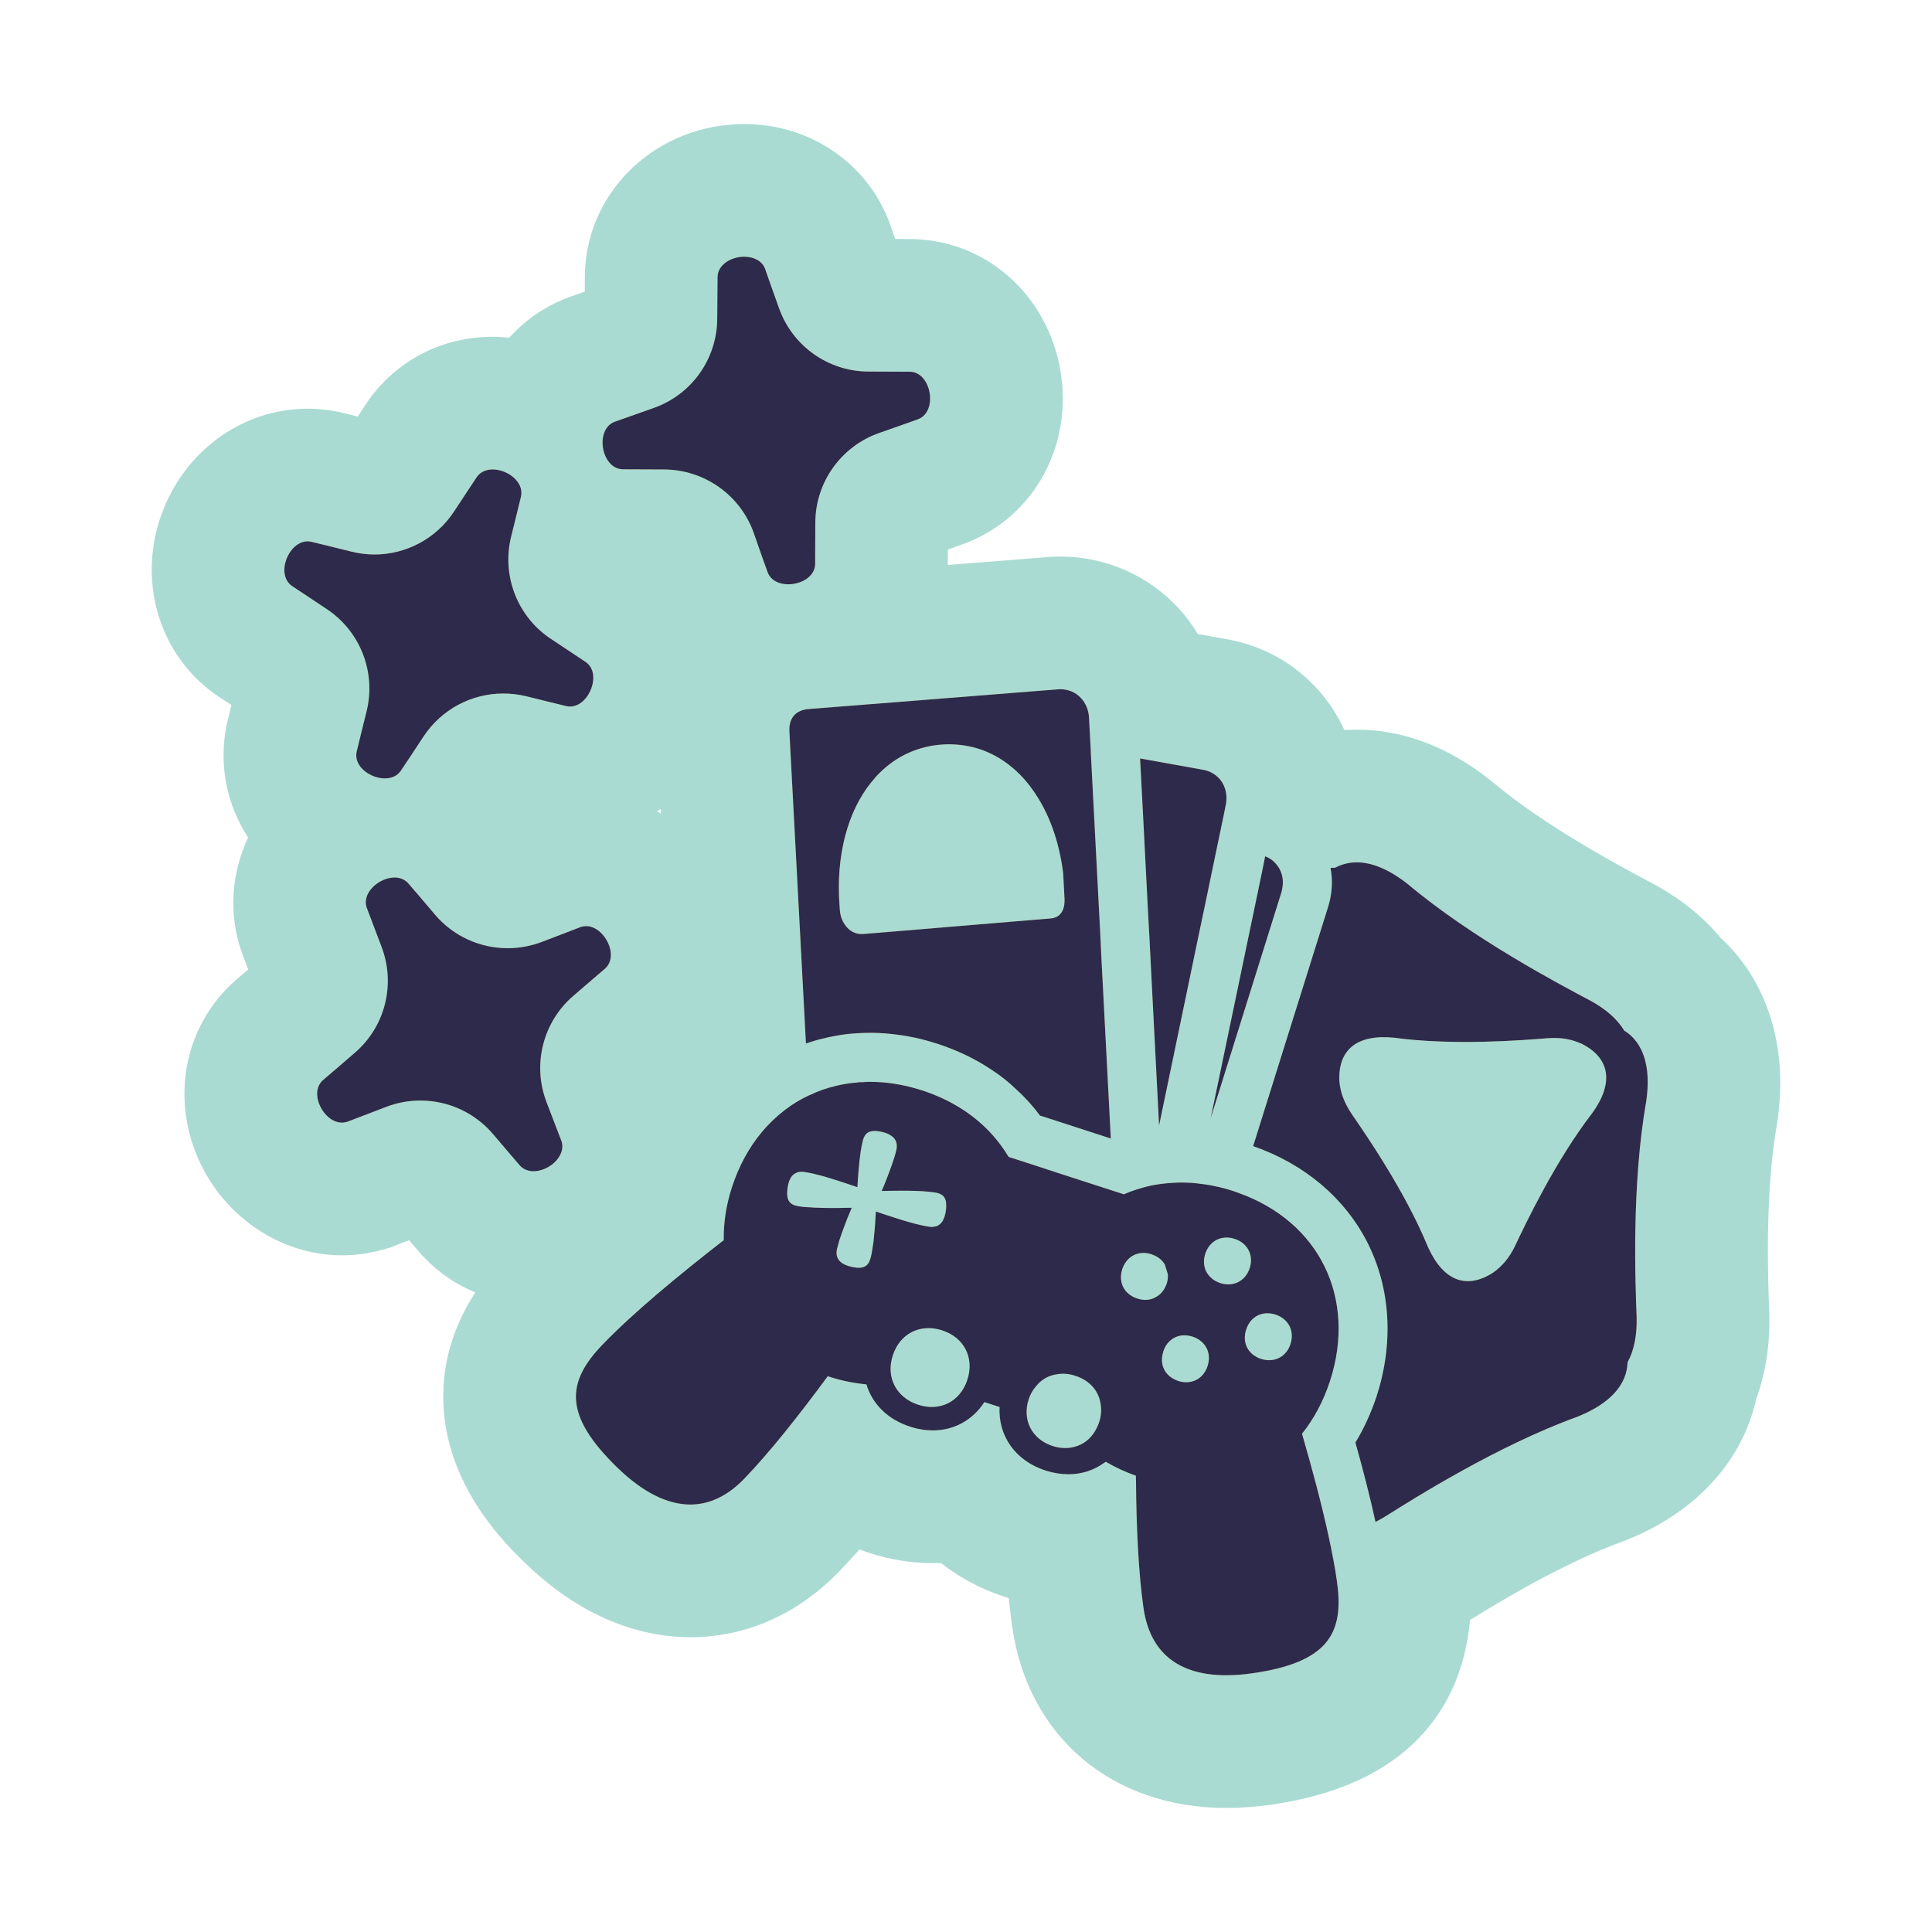
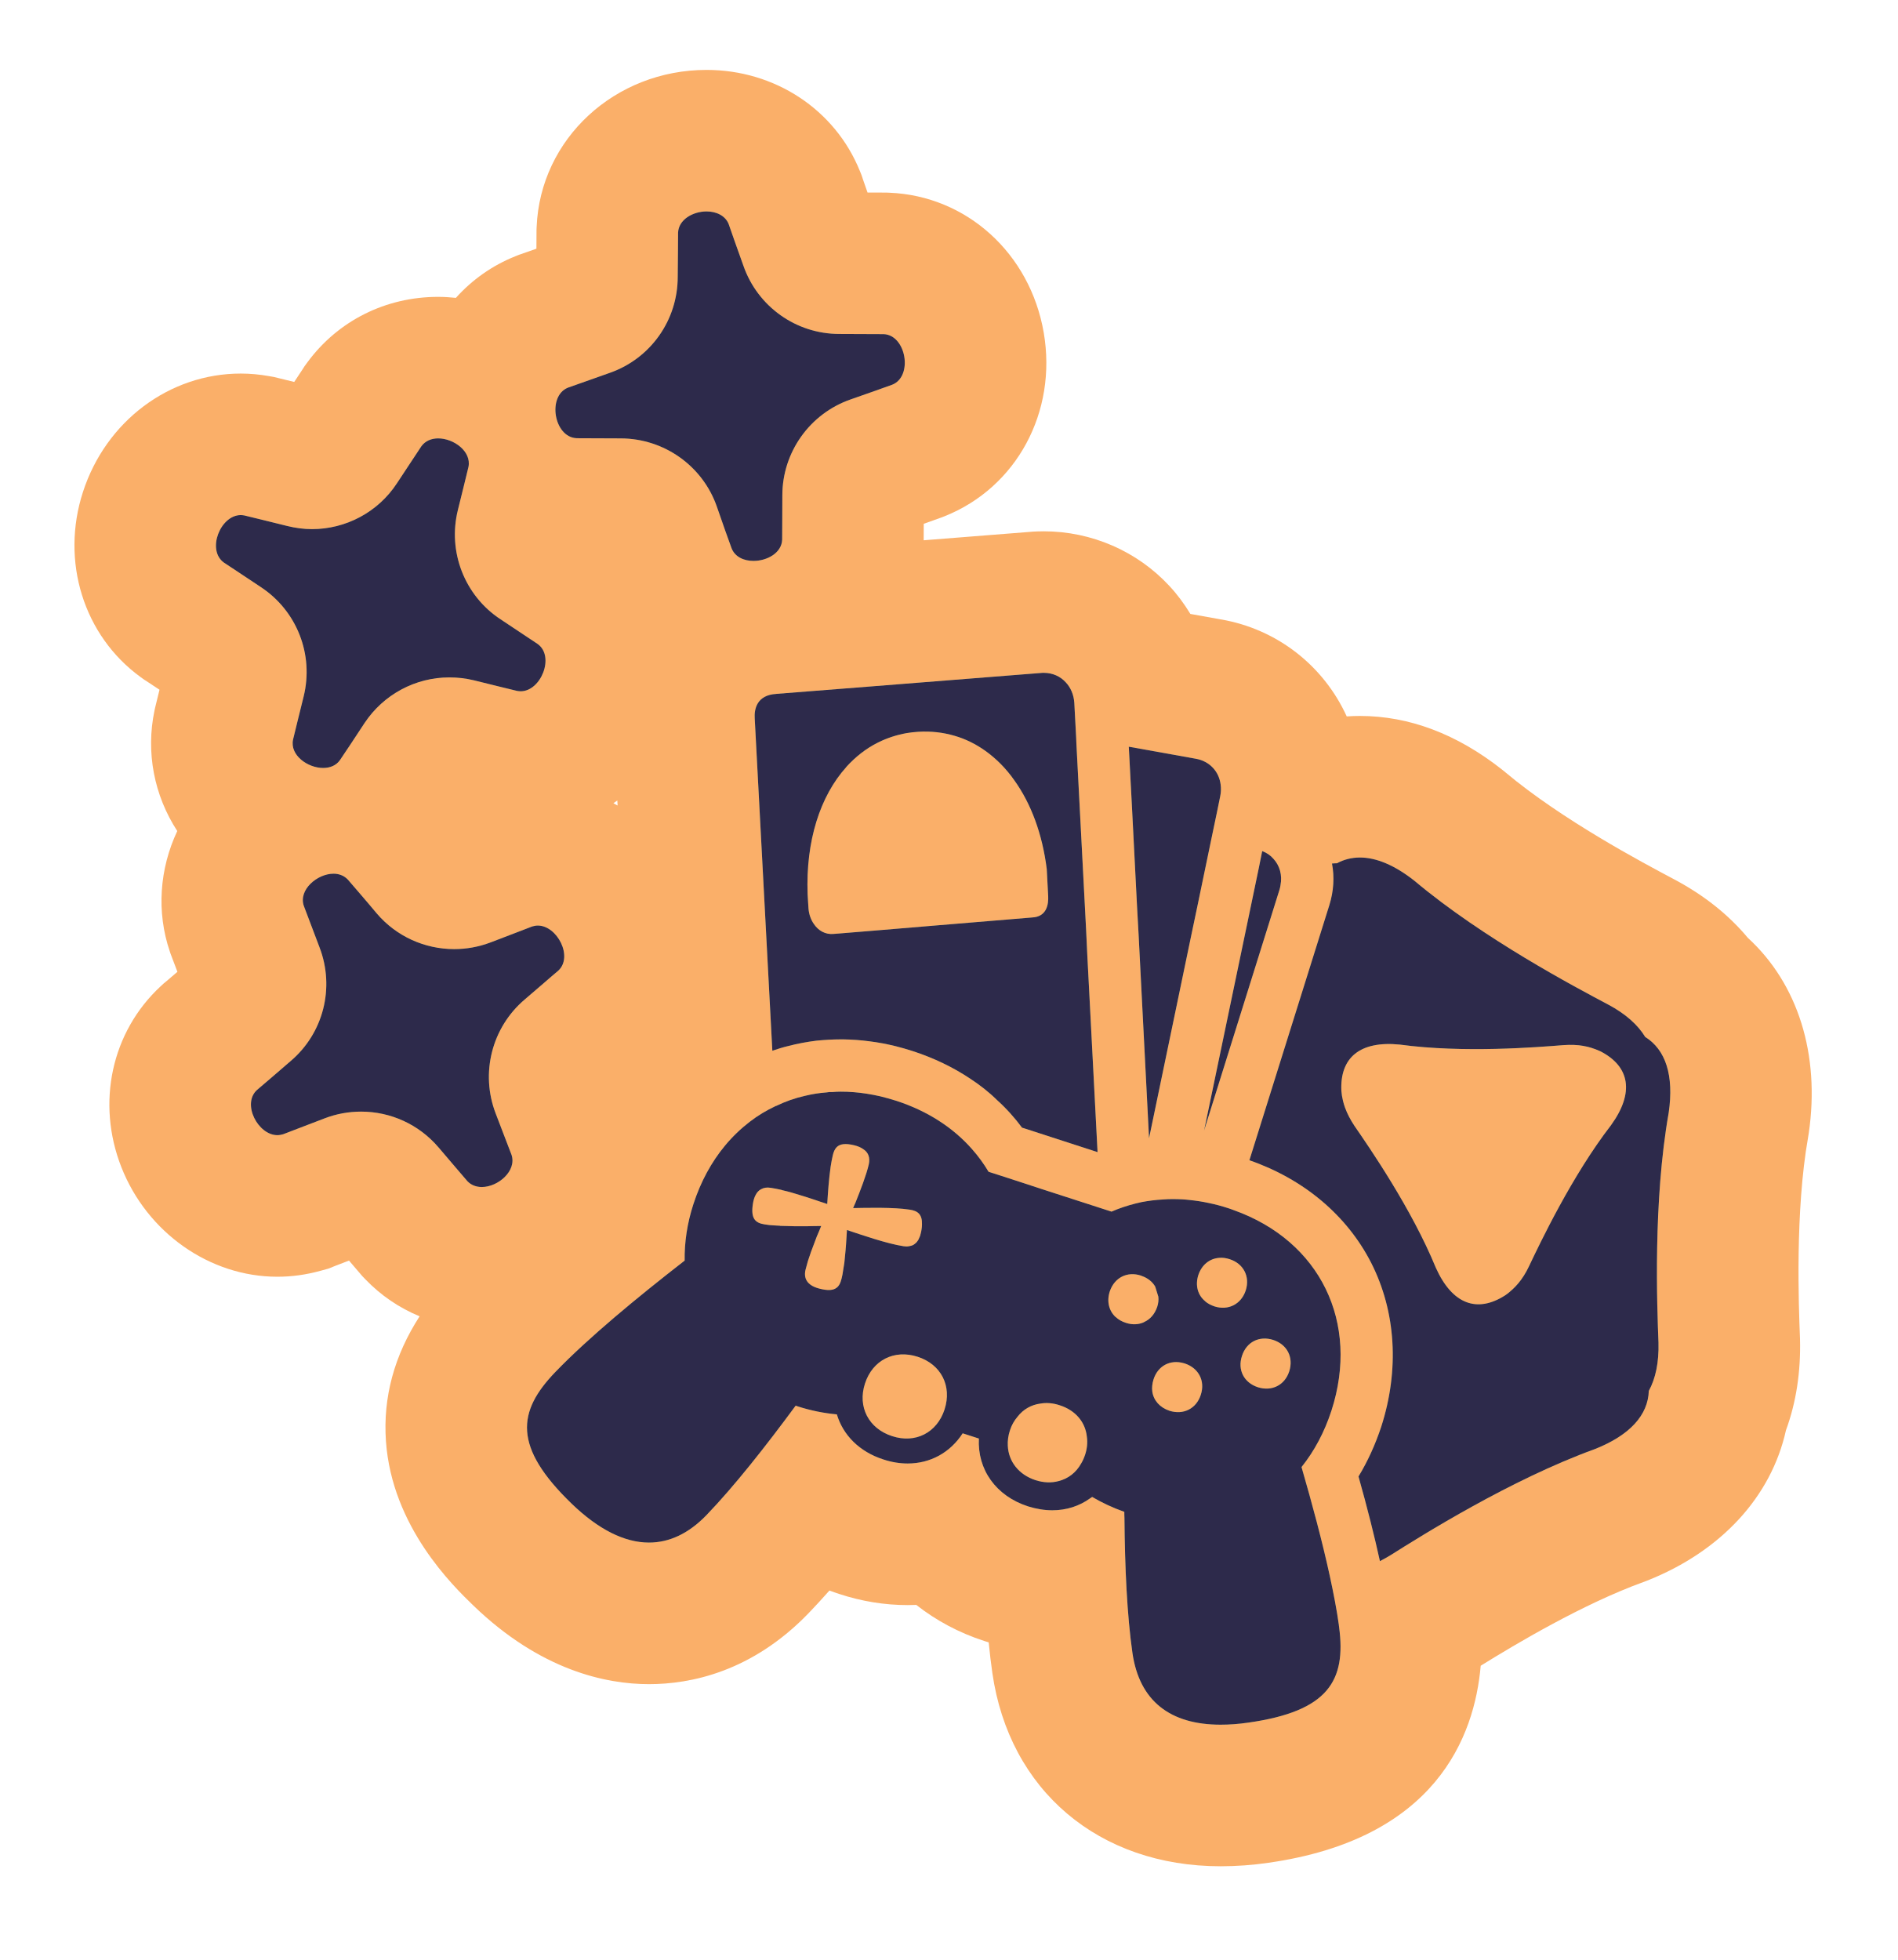
- <svg xmlns="http://www.w3.org/2000/svg" id="Layer_1" data-name="Layer 1" width="58.241mm" height="58.241mm" viewBox="0 0 165.092 165.092">
+ <svg xmlns="http://www.w3.org/2000/svg" id="Layer_1" data-name="Layer 1" viewBox="7 5 152 157">
  <defs>
    <style>
      .cls-1 {
-         fill: #a9dbd3;
+         fill: #faaf69;
      }

      .cls-2 {
        fill: #f8f09b;
      }

      .cls-3 {
        fill: #2d2a4b;
      }
    </style>
  </defs>
  <path class="cls-1" d="M147.015,80.128c-1.539-1.846-3.502-3.41-5.868-4.671l-.115-.062c-2.438-1.293-8.917-4.729-13.434-8.524l-.271-.22c-3.615-2.854-7.447-4.302-11.39-4.302-.353,0-.706.013-1.058.037-1.844-4.044-5.56-6.999-10.094-7.772l-2.431-.437c-.485-.8-1.041-1.556-1.683-2.244-2.576-2.781-6.234-4.374-10.055-4.374-.31,0-.745.008-1.271.058l-8.354.66c.001-.391.005-1.288.005-1.321.191-.069,1.473-.525,1.473-.525l.212-.085c5.757-2.303,9.017-8.346,7.928-14.697-1.09-6.35-6.174-10.96-12.364-11.212l-.23-.01-1.521-.005c-.148-.419-.276-.779-.372-1.065l-.109-.33-.13-.322c-1.987-4.924-6.809-8.105-12.285-8.105-7.345,0-13.322,5.522-13.61,12.572l-.01.231s-.003,1.01-.008,1.519c-.448.16-1.407.492-1.407.492l-.273.109c-1.881.751-3.489,1.907-4.772,3.337-.47-.049-.944-.081-1.419-.081-4.208,0-8.028,1.915-10.482,5.253l-.207.282-.189.294c-.169.263-.393.598-.652.987-.1-.023-1.637-.4-1.637-.4l-.38-.067c-.763-.136-1.524-.205-2.263-.205-5.721,0-10.802,3.811-12.643,9.481-1.805,5.557.053,11.519,4.621,14.835l.252.183.261.168c.266.172.604.397.997.66-.019.075-.355,1.451-.355,1.451l-.044.206c-.707,3.346-.041,6.796,1.822,9.661-1.424,3.021-1.676,6.484-.597,9.649l.064.191.545,1.436c-.347.3-.646.557-.881.753l-.238.198-.228.211c-3.932,3.646-5.166,9.331-3.145,14.481,2.061,5.253,7.082,8.782,12.493,8.782,1.163,0,2.297-.156,3.468-.478l.619-.17.597-.239c.28-.112.641-.248,1.06-.407.115.135,1.068,1.248,1.068,1.248l.225.234c1.252,1.309,2.736,2.311,4.363,2.983-2.029,3.138-2.944,6.488-2.696,10.007.481,6.857,5.383,11.595,6.999,13.157,5.395,5.207,10.63,6.3,14.071,6.3,3.331,0,8.252-.985,12.783-5.683.537-.558,1.094-1.163,1.672-1.816.262.099.526.191.794.278,1.786.589,3.628.888,5.476.888.229,0,.457-.005.685-.015,1.584,1.246,3.421,2.235,5.463,2.896,0,0,.265.083.339.105.086.869.184,1.688.293,2.453,1.352,9.405,8.529,15.482,18.288,15.482,1.275,0,2.58-.097,3.826-.28,13.385-1.904,16.51-10.074,17.006-15.783,2.781-1.726,8.183-4.946,13.021-6.7l.315-.119c5.949-2.36,9.943-6.747,11.115-12.04.817-2.228,1.195-4.68,1.126-7.321l-.005-.144c-.098-2.492-.396-10.077.651-15.991l.055-.34c.924-6.334-.881-11.986-4.875-15.647ZM56.451,69.121l.021.403c-.111-.063-.223-.125-.336-.185.105-.073.212-.142.315-.218Z" />
  <g>
    <g>
      <g>
        <path class="cls-2" d="M42.129,96.909c.965,1.141,1.799,2.106,2.311,2.706.307.322.717.468,1.155.468,1.302,0,2.808-1.287,2.384-2.574-.292-.731-.731-1.931-1.273-3.32-1.243-3.232-.307-6.889,2.326-9.127,1.141-.965,2.091-1.813,2.691-2.311,1.214-1.126-.102-3.613-1.638-3.613-.146,0-.307.029-.453.073-.731.293-1.93.731-3.32,1.273-.965.366-1.945.541-2.925.541-2.355,0-4.636-1.009-6.216-2.867-.951-1.141-1.799-2.106-2.311-2.706-.307-.322-.717-.468-1.141-.468-1.302,0-2.823,1.287-2.384,2.574.278.731.731,1.931,1.258,3.32,1.243,3.232.322,6.889-2.326,9.127-1.126.965-2.091,1.814-2.691,2.311-1.214,1.126.102,3.613,1.638,3.613.161,0,.307-.029.468-.073.731-.292,1.931-.731,3.32-1.272.951-.366,1.945-.541,2.925-.541,2.34,0,4.622,1.009,6.201,2.867Z" />
        <path class="cls-2" d="M31.321,60.798c-.366,1.448-.658,2.691-.848,3.451-.263,1.243,1.17,2.267,2.413,2.267.541,0,1.038-.19,1.346-.629.439-.658,1.155-1.711,1.96-2.954,1.536-2.325,4.11-3.671,6.801-3.671.658,0,1.316.073,1.974.234,1.448.366,2.691.658,3.452.848.102.015.19.029.292.029,1.623,0,2.749-2.793,1.36-3.788-.658-.439-1.726-1.155-2.969-1.975-2.881-1.887-4.256-5.411-3.422-8.761.366-1.448.658-2.691.848-3.452.249-1.243-1.185-2.282-2.428-2.282-.527,0-1.024.19-1.345.629-.424.658-1.141,1.711-1.96,2.969-1.521,2.325-4.11,3.671-6.801,3.671-.658,0-1.316-.088-1.974-.249-1.448-.366-2.691-.658-3.452-.848-.088-.015-.19-.029-.278-.029-1.638,0-2.749,2.793-1.36,3.803.658.424,1.711,1.141,2.954,1.96,2.896,1.901,4.271,5.411,3.437,8.776Z" />
        <path class="cls-2" d="M53.186,40.103h.131c.79,0,2.004.014,3.423.014,3.452.015,6.538,2.194,7.679,5.455.483,1.419.921,2.618,1.185,3.349.278.702.994,1.009,1.755,1.009,1.082,0,2.252-.629,2.296-1.697,0-.775.015-2.062.015-3.554,0-3.451,2.194-6.538,5.456-7.679,1.404-.483,2.603-.921,3.349-1.185,1.682-.673,1.112-3.978-.688-4.051h-.146c-.79,0-2.004-.014-3.408-.014-3.466,0-6.538-2.194-7.679-5.456-.497-1.404-.936-2.603-1.185-3.349-.278-.688-1.009-1.009-1.77-1.009-1.082,0-2.238.644-2.282,1.696,0,.79-.015,2.062-.029,3.554,0,3.466-2.179,6.538-5.441,7.679-1.419.497-2.618.936-3.349,1.185-1.682.673-1.126,3.978.688,4.051Z" />
      </g>
      <g>
        <path class="cls-3" d="M42.129,96.909c.965,1.141,1.799,2.106,2.311,2.706.307.322.717.468,1.155.468,1.302,0,2.808-1.287,2.384-2.574-.292-.731-.731-1.931-1.273-3.32-1.243-3.232-.307-6.889,2.326-9.127,1.141-.965,2.091-1.813,2.691-2.311,1.214-1.126-.102-3.613-1.638-3.613-.146,0-.307.029-.453.073-.731.293-1.93.731-3.32,1.273-.965.366-1.945.541-2.925.541-2.355,0-4.636-1.009-6.216-2.867-.951-1.141-1.799-2.106-2.311-2.706-.307-.322-.717-.468-1.141-.468-1.302,0-2.823,1.287-2.384,2.574.278.731.731,1.931,1.258,3.32,1.243,3.232.322,6.889-2.326,9.127-1.126.965-2.091,1.814-2.691,2.311-1.214,1.126.102,3.613,1.638,3.613.161,0,.307-.029.468-.073.731-.292,1.931-.731,3.32-1.272.951-.366,1.945-.541,2.925-.541,2.34,0,4.622,1.009,6.201,2.867Z" />
        <path class="cls-3" d="M31.321,60.798c-.366,1.448-.658,2.691-.848,3.451-.263,1.243,1.17,2.267,2.413,2.267.541,0,1.038-.19,1.346-.629.439-.658,1.155-1.711,1.96-2.954,1.536-2.325,4.11-3.671,6.801-3.671.658,0,1.316.073,1.974.234,1.448.366,2.691.658,3.452.848.102.015.19.029.292.029,1.623,0,2.749-2.793,1.36-3.788-.658-.439-1.726-1.155-2.969-1.975-2.881-1.887-4.256-5.411-3.422-8.761.366-1.448.658-2.691.848-3.452.249-1.243-1.185-2.282-2.428-2.282-.527,0-1.024.19-1.345.629-.424.658-1.141,1.711-1.96,2.969-1.521,2.325-4.11,3.671-6.801,3.671-.658,0-1.316-.088-1.974-.249-1.448-.366-2.691-.658-3.452-.848-.088-.015-.19-.029-.278-.029-1.638,0-2.749,2.793-1.36,3.803.658.424,1.711,1.141,2.954,1.96,2.896,1.901,4.271,5.411,3.437,8.776Z" />
        <path class="cls-3" d="M53.186,40.103h.131c.79,0,2.004.014,3.423.014,3.452.015,6.538,2.194,7.679,5.455.483,1.419.921,2.618,1.185,3.349.278.702.994,1.009,1.755,1.009,1.082,0,2.252-.629,2.296-1.697,0-.775.015-2.062.015-3.554,0-3.451,2.194-6.538,5.456-7.679,1.404-.483,2.603-.921,3.349-1.185,1.682-.673,1.112-3.978-.688-4.051h-.146c-.79,0-2.004-.014-3.408-.014-3.466,0-6.538-2.194-7.679-5.456-.497-1.404-.936-2.603-1.185-3.349-.278-.688-1.009-1.009-1.77-1.009-1.082,0-2.238.644-2.282,1.696,0,.79-.015,2.062-.029,3.554,0,3.466-2.179,6.538-5.441,7.679-1.419.497-2.618.936-3.349,1.185-1.682.673-1.126,3.978.688,4.051Z" />
      </g>
    </g>
    <g>
      <g>
        <path class="cls-2" d="M138.787,88.058c-.586-.963-1.56-1.842-2.952-2.585-2.606-1.382-10.017-5.286-15.533-9.922-1.591-1.256-3.067-1.863-4.365-1.863-.659,0-1.277.157-1.842.46-.136,0-.262.01-.398.021.209,1.078.136,2.219-.209,3.329l-6.406,20.441c4.375,1.518,7.819,4.427,9.755,8.217,1.989,3.915,2.271,8.572.806,13.125-.471,1.423-1.078,2.763-1.821,3.988.712,2.533,1.277,4.783,1.716,6.782.283-.147.565-.304.858-.481,2.491-1.57,9.587-6.039,16.37-8.499,2.826-1.12,4.25-2.742,4.312-4.658.544-.994.816-2.282.775-3.862-.115-2.941-.44-11.314.816-18.411.44-3.014-.251-5.066-1.884-6.081ZM136.055,95.123c-3.13,4.051-5.683,9.431-6.584,11.325-.251.534-.544.984-.858,1.361-.01,0-.021.01-.021.021-.136.157-.272.304-.408.429-.188.178-.387.345-.618.502-2.24,1.434-4.229.722-5.547-2.209-1.947-4.741-5.328-9.64-6.521-11.367-.325-.492-.576-.973-.743-1.434,0-.01-.01-.01-.01-.021-.073-.199-.126-.387-.168-.565-.063-.251-.105-.513-.126-.785-.126-2.659,1.486-4.03,4.689-3.705,5.076.691,11.011.209,13.094.042.597-.042,1.13-.021,1.612.063.01.011.021.011.042.011.199.031.387.084.565.136.241.073.492.167.743.283,2.365,1.214,2.742,3.307.858,5.914Z" />
        <path class="cls-2" d="M109.501,76.241c.031-.115.063-.23.073-.335.157-.806-.063-1.57-.565-2.114-.23-.272-.534-.481-.9-.618l-.272,1.35-.586,2.816-3.799,18.223,6.05-19.322Z" />
        <path class="cls-2" d="M97.589,67.983l.115,2.219.377,7.379.126,2.271.115,2.261.722,14.067,3.349-16.098.565-2.69.565-2.721.555-2.669.429-2.051.241-1.183c.063-.314.073-.628.031-.921-.126-1.047-.89-1.884-1.999-2.072l-5.359-.963.052.973.115,2.198Z" />
        <path class="cls-2" d="M69.193,60.583c-1.591.084-1.779,1.245-1.738,1.936l1.413,26.648c.429-.147.869-.283,1.308-.387.722-.188,1.465-.324,2.219-.419.638-.063,1.287-.105,1.947-.105h.22c.701.011,1.403.063,2.104.157.691.084,1.382.22,2.073.387.45.115.9.241,1.35.387,1.706.555,3.255,1.298,4.647,2.229.764.502,1.476,1.057,2.125,1.696.733.659,1.413,1.413,2.01,2.219l.146.042,5.903,1.916-.701-13.471-.115-2.198-.105-2.209-.544-10.414-.115-2.219-.115-2.208-.021-.523-.115-2.146-.031-.597c-.042-.659-.293-1.235-.691-1.654-.429-.471-1.047-.754-1.748-.754-.073,0-.157,0-.23.01l-1.465.115-12.152.963-7.578.596ZM79.628,63.723c.304-.052.618-.084.932-.105,1.026-.063,1.999.053,2.92.325.869.251,1.685.66,2.439,1.193.879.628,1.675,1.423,2.345,2.386,1.319,1.842,2.229,4.26,2.585,7.086l.115,2.177c.031.618-.094,1.654-1.288,1.706l-7.934.659-4.501.377-.89.073-2.177.178-.398.031c-.649.063-1.214-.251-1.58-.795-.23-.325-.387-.743-.429-1.214-.01-.157-.021-.314-.031-.471l-.042-.701c-.157-4.271,1.005-7.861,3.098-10.184v-.01c.743-.816,1.591-1.486,2.543-1.957.712-.356,1.476-.607,2.292-.754Z" />
        <path class="cls-2" d="M114.253,135.19c-.084-.607-.188-1.245-.314-1.905-.126-.659-.262-1.35-.419-2.062-.597-2.742-1.403-5.746-2.261-8.708,1.015-1.266,1.832-2.784,2.397-4.521,2.282-7.055-.9-13.586-7.819-16.056-.157-.063-.314-.115-.471-.167-.513-.168-1.026-.304-1.539-.408-.513-.115-1.026-.188-1.528-.241-.199-.021-.387-.042-.576-.052-.262-.011-.523-.021-.785-.021s-.513.01-.775.031c-.586.031-1.162.105-1.717.21-.167.042-.335.073-.492.115-.659.168-1.298.377-1.916.649l-1.005-.325-4.563-1.476-1.434-.471-2.093-.68-.754-.241c-.387-.649-.827-1.256-1.34-1.832-1.497-1.695-3.538-3.036-6.05-3.852-.44-.136-.879-.262-1.308-.366-.712-.157-1.403-.272-2.093-.325-.356-.031-.712-.042-1.057-.042-.22,0-.44.011-.659.031-.168-.01-.325,0-.482.031-.586.042-1.162.136-1.717.272-.795.178-1.57.45-2.303.806-.031,0-.052.01-.084.031-.712.335-1.392.743-2.03,1.235-.722.555-1.392,1.193-1.989,1.916-1.078,1.298-1.947,2.878-2.533,4.689-.502,1.539-.722,3.067-.701,4.522-3.841,2.983-7.704,6.175-10.341,8.907-3.077,3.182-3.423,6.008,1.287,10.561,2.135,2.062,4.229,3.119,6.196,3.119,1.633,0,3.182-.722,4.616-2.209,2.188-2.271,4.7-5.453,7.138-8.761.042.01.084.031.136.052,1.068.345,2.125.555,3.161.649.492,1.654,1.8,2.993,3.726,3.611.659.22,1.319.324,1.947.324,1.821,0,3.412-.879,4.406-2.418l1.298.419c-.126,2.47,1.35,4.595,3.936,5.432.67.209,1.319.314,1.947.314,1.13,0,2.167-.335,3.035-.963.052-.031.105-.063.157-.105.785.46,1.654.869,2.575,1.193,0,.157,0,.325.01.481.031,3.946.209,7.808.639,10.812.555,3.862,3.025,5.757,7.065,5.757.701,0,1.444-.052,2.229-.168,6.406-.91,7.829-3.36,7.264-7.641-.01-.052-.01-.105-.021-.157ZM74.845,103.528c-.021.345-.042.743-.073,1.141-.021.314-.052.638-.084.952-.021.188-.031.356-.052.534-.031.199-.063.398-.094.586-.031.241-.073.46-.126.67-.094.387-.23.66-.502.806-.262.146-.639.157-1.204.021-.942-.22-1.371-.733-1.183-1.528.052-.209.115-.44.188-.691l.063-.189c.052-.146.105-.304.157-.46v-.01c.157-.429.324-.879.492-1.308.052-.125.105-.241.157-.366.063-.168.136-.325.199-.482-.209,0-.46.01-.722.01-.251.01-.523.01-.806.01-.44,0-.9,0-1.35-.021-.136,0-.262-.01-.398-.01-.01,0-.021,0-.031-.01-.293-.011-.576-.032-.837-.053-.136-.021-.262-.031-.377-.052-.775-.115-1.13-.481-.953-1.633.042-.283.115-.534.22-.722.105-.21.251-.366.429-.46.22-.126.471-.168.785-.115.262.042.555.094.869.167v.01c.136.031.283.063.44.105.209.052.419.115.628.178.576.167,1.151.356,1.654.523.115.042.23.073.335.115.22.073.429.136.597.199.052-.89.136-2.041.272-2.993.052-.325.105-.628.168-.89.063-.293.167-.523.324-.68.262-.251.68-.314,1.382-.147.304.073.555.178.754.325.398.262.544.67.429,1.204-.199.869-.67,2.072-1.078,3.098-.063.136-.126.272-.178.408,1.172-.021,3.245-.073,4.522.125.659.094,1.015.377.994,1.172,0,.136-.01.283-.042.46-.01.042-.01.084-.021.115,0,.021-.01.042-.01.052-.021.105-.052.199-.073.283,0,.01-.01.021-.01.031-.042.105-.084.199-.126.283-.01.031-.031.052-.052.084-.052.084-.115.157-.188.22h-.01c-.031.031-.063.063-.105.084-.031.031-.073.052-.105.063-.052.021-.105.042-.157.052-.042.01-.094.021-.147.031-.136.031-.272.021-.429,0-1.329-.199-3.465-.942-4.532-1.298ZM82.664,117.899c-.607,1.863-2.334,2.753-4.208,2.135-1.873-.607-2.774-2.345-2.167-4.208.607-1.874,2.345-2.753,4.218-2.146,1.884.607,2.763,2.345,2.156,4.218ZM93.916,121.542c-.084.251-.188.482-.314.691-.408.733-1.047,1.214-1.8,1.403-.565.157-1.204.136-1.853-.073-1.35-.44-2.167-1.507-2.219-2.763-.021-.387.031-.795.168-1.214.136-.429.345-.795.618-1.11.45-.586,1.099-.953,1.832-1.047.481-.084,1.005-.042,1.539.136,1.277.408,2.062,1.361,2.177,2.533.063.45.021.942-.147,1.444ZM98.646,110.897v.01c-.429.199-.942.23-1.465.052-.325-.105-.597-.262-.816-.471h-.01c-.523-.492-.712-1.246-.46-2.031,0-.01.01-.021.01-.031.377-1.089,1.392-1.612,2.501-1.245.01,0,.031.01.042.021.492.168.869.471,1.089.858l.251.806c.031.262,0,.544-.094.827-.199.576-.565.995-1.047,1.204ZM103.189,116.727c-.356,1.11-1.392,1.633-2.512,1.277-.775-.262-1.266-.827-1.371-1.528-.042-.303-.01-.638.094-.973.345-1.099,1.34-1.622,2.428-1.308.021.01.052.01.073.021,1.12.366,1.654,1.403,1.287,2.512ZM104.278,109.641c-.283-.094-.534-.23-.733-.398v-.01c-.597-.481-.816-1.266-.555-2.093.272-.816.89-1.319,1.654-1.381.272-.031.565.01.858.105,1.11.356,1.643,1.392,1.287,2.501-.366,1.11-1.403,1.633-2.512,1.277ZM110.275,114.843c-.356,1.109-1.392,1.633-2.512,1.277-1.12-.366-1.643-1.392-1.277-2.502.356-1.12,1.382-1.643,2.502-1.287,1.12.366,1.643,1.392,1.287,2.512Z" />
      </g>
      <g>
        <path class="cls-3" d="M138.787,88.058c-.586-.963-1.56-1.842-2.952-2.585-2.606-1.382-10.017-5.286-15.533-9.922-1.591-1.256-3.067-1.863-4.365-1.863-.659,0-1.277.157-1.842.46-.136,0-.262.01-.398.021.209,1.078.136,2.219-.209,3.329l-6.406,20.441c4.375,1.518,7.819,4.427,9.755,8.217,1.989,3.915,2.271,8.572.806,13.125-.471,1.423-1.078,2.763-1.821,3.988.712,2.533,1.277,4.783,1.716,6.782.283-.147.565-.304.858-.481,2.491-1.57,9.587-6.039,16.37-8.499,2.826-1.12,4.25-2.742,4.312-4.658.544-.994.816-2.282.775-3.862-.115-2.941-.44-11.314.816-18.411.44-3.014-.251-5.066-1.884-6.081ZM136.055,95.123c-3.13,4.051-5.683,9.431-6.584,11.325-.251.534-.544.984-.858,1.361-.01,0-.021.01-.021.021-.136.157-.272.304-.408.429-.188.178-.387.345-.618.502-2.24,1.434-4.229.722-5.547-2.209-1.947-4.741-5.328-9.64-6.521-11.367-.325-.492-.576-.973-.743-1.434,0-.01-.01-.01-.01-.021-.073-.199-.126-.387-.168-.565-.063-.251-.105-.513-.126-.785-.126-2.659,1.486-4.03,4.689-3.705,5.076.691,11.011.209,13.094.042.597-.042,1.13-.021,1.612.063.01.011.021.011.042.011.199.031.387.084.565.136.241.073.492.167.743.283,2.365,1.214,2.742,3.307.858,5.914Z" />
        <path class="cls-3" d="M109.501,76.241c.031-.115.063-.23.073-.335.157-.806-.063-1.57-.565-2.114-.23-.272-.534-.481-.9-.618l-.272,1.35-.586,2.816-3.799,18.223,6.05-19.322Z" />
        <path class="cls-3" d="M97.589,67.983l.115,2.219.377,7.379.126,2.271.115,2.261.722,14.067,3.349-16.098.565-2.69.565-2.721.555-2.669.429-2.051.241-1.183c.063-.314.073-.628.031-.921-.126-1.047-.89-1.884-1.999-2.072l-5.359-.963.052.973.115,2.198Z" />
        <path class="cls-3" d="M69.193,60.583c-1.591.084-1.779,1.245-1.738,1.936l1.413,26.648c.429-.147.869-.283,1.308-.387.722-.188,1.465-.324,2.219-.419.638-.063,1.287-.105,1.947-.105h.22c.701.011,1.403.063,2.104.157.691.084,1.382.22,2.073.387.45.115.9.241,1.35.387,1.706.555,3.255,1.298,4.647,2.229.764.502,1.476,1.057,2.125,1.696.733.659,1.413,1.413,2.01,2.219l.146.042,5.903,1.916-.701-13.471-.115-2.198-.105-2.209-.544-10.414-.115-2.219-.115-2.208-.021-.523-.115-2.146-.031-.597c-.042-.659-.293-1.235-.691-1.654-.429-.471-1.047-.754-1.748-.754-.073,0-.157,0-.23.01l-1.465.115-12.152.963-7.578.596ZM79.628,63.723c.304-.052.618-.084.932-.105,1.026-.063,1.999.053,2.92.325.869.251,1.685.66,2.439,1.193.879.628,1.675,1.423,2.345,2.386,1.319,1.842,2.229,4.26,2.585,7.086l.115,2.177c.031.618-.094,1.654-1.288,1.706l-7.934.659-4.501.377-.89.073-2.177.178-.398.031c-.649.063-1.214-.251-1.58-.795-.23-.325-.387-.743-.429-1.214-.01-.157-.021-.314-.031-.471l-.042-.701c-.157-4.271,1.005-7.861,3.098-10.184v-.01c.743-.816,1.591-1.486,2.543-1.957.712-.356,1.476-.607,2.292-.754Z" />
        <path class="cls-3" d="M114.253,135.19c-.084-.607-.188-1.245-.314-1.905-.126-.659-.262-1.35-.419-2.062-.597-2.742-1.403-5.746-2.261-8.708,1.015-1.266,1.832-2.784,2.397-4.521,2.282-7.055-.9-13.586-7.819-16.056-.157-.063-.314-.115-.471-.167-.513-.168-1.026-.304-1.539-.408-.513-.115-1.026-.188-1.528-.241-.199-.021-.387-.042-.576-.052-.262-.011-.523-.021-.785-.021s-.513.01-.775.031c-.586.031-1.162.105-1.717.21-.167.042-.335.073-.492.115-.659.168-1.298.377-1.916.649l-1.005-.325-4.563-1.476-1.434-.471-2.093-.68-.754-.241c-.387-.649-.827-1.256-1.34-1.832-1.497-1.695-3.538-3.036-6.05-3.852-.44-.136-.879-.262-1.308-.366-.712-.157-1.403-.272-2.093-.325-.356-.031-.712-.042-1.057-.042-.22,0-.44.011-.659.031-.168-.01-.325,0-.482.031-.586.042-1.162.136-1.717.272-.795.178-1.57.45-2.303.806-.031,0-.052.01-.084.031-.712.335-1.392.743-2.03,1.235-.722.555-1.392,1.193-1.989,1.916-1.078,1.298-1.947,2.878-2.533,4.689-.502,1.539-.722,3.067-.701,4.522-3.841,2.983-7.704,6.175-10.341,8.907-3.077,3.182-3.423,6.008,1.287,10.561,2.135,2.062,4.229,3.119,6.196,3.119,1.633,0,3.182-.722,4.616-2.209,2.188-2.271,4.7-5.453,7.138-8.761.042.01.084.031.136.052,1.068.345,2.125.555,3.161.649.492,1.654,1.8,2.993,3.726,3.611.659.22,1.319.324,1.947.324,1.821,0,3.412-.879,4.406-2.418l1.298.419c-.126,2.47,1.35,4.595,3.936,5.432.67.209,1.319.314,1.947.314,1.13,0,2.167-.335,3.035-.963.052-.031.105-.063.157-.105.785.46,1.654.869,2.575,1.193,0,.157,0,.325.01.481.031,3.946.209,7.808.639,10.812.555,3.862,3.025,5.757,7.065,5.757.701,0,1.444-.052,2.229-.168,6.406-.91,7.829-3.36,7.264-7.641-.01-.052-.01-.105-.021-.157ZM74.845,103.528c-.021.345-.042.743-.073,1.141-.021.314-.052.638-.084.952-.021.188-.031.356-.052.534-.031.199-.063.398-.094.586-.031.241-.073.46-.126.67-.094.387-.23.66-.502.806-.262.146-.639.157-1.204.021-.942-.22-1.371-.733-1.183-1.528.052-.209.115-.44.188-.691l.063-.189c.052-.146.105-.304.157-.46v-.01c.157-.429.324-.879.492-1.308.052-.125.105-.241.157-.366.063-.168.136-.325.199-.482-.209,0-.46.01-.722.01-.251.01-.523.01-.806.01-.44,0-.9,0-1.35-.021-.136,0-.262-.01-.398-.01-.01,0-.021,0-.031-.01-.293-.011-.576-.032-.837-.053-.136-.021-.262-.031-.377-.052-.775-.115-1.13-.481-.953-1.633.042-.283.115-.534.22-.722.105-.21.251-.366.429-.46.22-.126.471-.168.785-.115.262.042.555.094.869.167v.01c.136.031.283.063.44.105.209.052.419.115.628.178.576.167,1.151.356,1.654.523.115.042.23.073.335.115.22.073.429.136.597.199.052-.89.136-2.041.272-2.993.052-.325.105-.628.168-.89.063-.293.167-.523.324-.68.262-.251.68-.314,1.382-.147.304.073.555.178.754.325.398.262.544.67.429,1.204-.199.869-.67,2.072-1.078,3.098-.063.136-.126.272-.178.408,1.172-.021,3.245-.073,4.522.125.659.094,1.015.377.994,1.172,0,.136-.01.283-.042.46-.01.042-.01.084-.021.115,0,.021-.01.042-.01.052-.021.105-.052.199-.073.283,0,.01-.01.021-.01.031-.042.105-.084.199-.126.283-.01.031-.031.052-.052.084-.052.084-.115.157-.188.22h-.01c-.031.031-.063.063-.105.084-.031.031-.073.052-.105.063-.052.021-.105.042-.157.052-.042.01-.094.021-.147.031-.136.031-.272.021-.429,0-1.329-.199-3.465-.942-4.532-1.298ZM82.664,117.899c-.607,1.863-2.334,2.753-4.208,2.135-1.873-.607-2.774-2.345-2.167-4.208.607-1.874,2.345-2.753,4.218-2.146,1.884.607,2.763,2.345,2.156,4.218ZM93.916,121.542c-.084.251-.188.482-.314.691-.408.733-1.047,1.214-1.8,1.403-.565.157-1.204.136-1.853-.073-1.35-.44-2.167-1.507-2.219-2.763-.021-.387.031-.795.168-1.214.136-.429.345-.795.618-1.11.45-.586,1.099-.953,1.832-1.047.481-.084,1.005-.042,1.539.136,1.277.408,2.062,1.361,2.177,2.533.063.45.021.942-.147,1.444ZM98.646,110.897v.01c-.429.199-.942.23-1.465.052-.325-.105-.597-.262-.816-.471h-.01c-.523-.492-.712-1.246-.46-2.031,0-.01.01-.021.01-.031.377-1.089,1.392-1.612,2.501-1.245.01,0,.031.01.042.021.492.168.869.471,1.089.858l.251.806c.031.262,0,.544-.094.827-.199.576-.565.995-1.047,1.204ZM103.189,116.727c-.356,1.11-1.392,1.633-2.512,1.277-.775-.262-1.266-.827-1.371-1.528-.042-.303-.01-.638.094-.973.345-1.099,1.34-1.622,2.428-1.308.021.01.052.01.073.021,1.12.366,1.654,1.403,1.287,2.512ZM104.278,109.641c-.283-.094-.534-.23-.733-.398v-.01c-.597-.481-.816-1.266-.555-2.093.272-.816.89-1.319,1.654-1.381.272-.031.565.01.858.105,1.11.356,1.643,1.392,1.287,2.501-.366,1.11-1.403,1.633-2.512,1.277ZM110.275,114.843c-.356,1.109-1.392,1.633-2.512,1.277-1.12-.366-1.643-1.392-1.277-2.502.356-1.12,1.382-1.643,2.502-1.287,1.12.366,1.643,1.392,1.287,2.512Z" />
      </g>
    </g>
  </g>
</svg>
